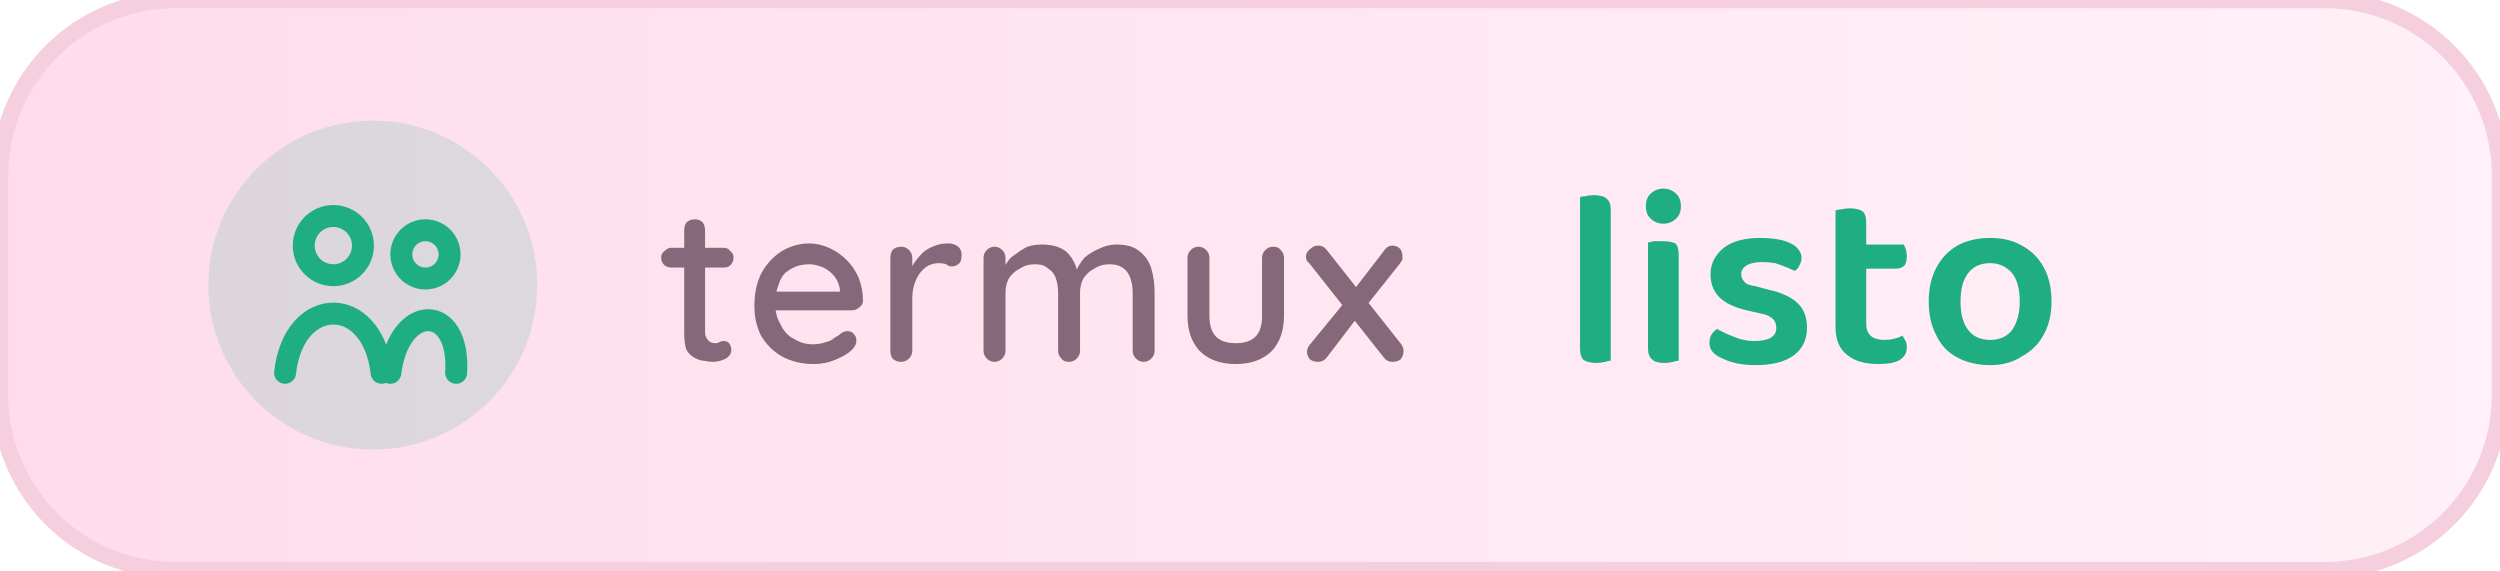
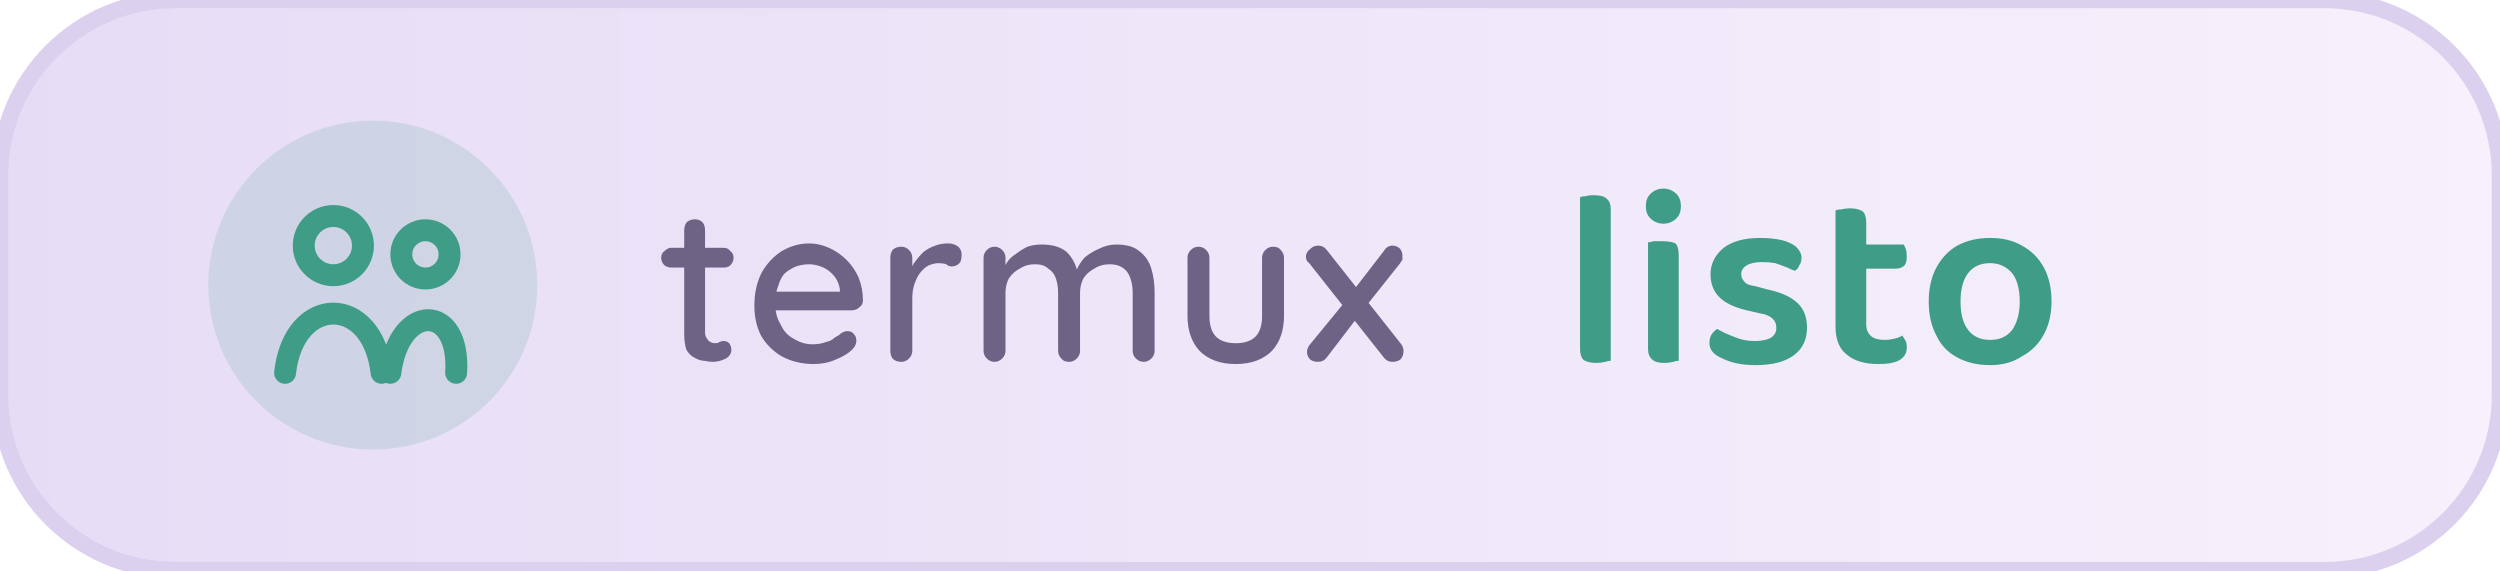
<svg xmlns="http://www.w3.org/2000/svg" viewBox="0 0 228 52" width="228" height="52" role="img" aria-label="termux listo">
  <defs>
    <linearGradient id="gi" x1="0" y1="0" x2="1" y2="0">
-       <stop offset="0" stop-color="#FFDCEB" />
-       <stop offset="1" stop-color="#FFF1F7" />
+       <stop offset="0" stop-color="#E7DCF6" />
+       <stop offset="1" stop-color="#F6F1FC" />
    </linearGradient>
  </defs>
-   <rect x="0" y="0" width="228" height="52" rx="16" ry="16" fill="url(#gi)" stroke="#F6CFDF" stroke-width="1.5" />
-   <circle cx="34" cy="26" r="15" fill="#1FAE7F" opacity="0.16" />
-   <g fill="none" stroke="#1FAE7F" stroke-width="2" stroke-linecap="round" stroke-linejoin="round">
+   <rect x="0" y="0" width="228" height="52" rx="16" ry="16" fill="url(#gi)" stroke="#DCD0EF" stroke-width="1.5" />
+   <circle cx="34" cy="26" r="15" fill="#3F9C86" opacity="0.16" />
+   <g fill="none" stroke="#3F9C86" stroke-width="2" stroke-linecap="round" stroke-linejoin="round">
    <circle cx="30.4" cy="22.4" r="2.7" />
    <path d="M 26 34 C 26.8 26.8 34 26.8 34.8 34" />
    <circle cx="38.8" cy="23.2" r="2.2" />
    <path d="M 35.6 34 C 36.4 27.6 42 27.6 41.6 34" />
  </g>
-   <path d="M61.2 22.6H66Q66.4 22.6 66.6 22.9Q66.9 23.1 66.9 23.5Q66.9 23.9 66.6 24.2Q66.4 24.4 66 24.4H61.2Q60.9 24.4 60.6 24.2Q60.3 23.9 60.3 23.5Q60.3 23.1 60.6 22.9Q60.9 22.6 61.2 22.6ZM63.4 20Q63.8 20 64.1 20.3Q64.3 20.6 64.3 21V30.3Q64.3 30.7 64.5 30.9Q64.6 31.1 64.8 31.2Q65 31.3 65.2 31.3Q65.5 31.3 65.6 31.2Q65.8 31.1 66 31.1Q66.3 31.1 66.5 31.3Q66.7 31.6 66.7 31.9Q66.7 32.4 66.2 32.7Q65.6 33 65 33Q64.7 33 64.2 32.9Q63.8 32.9 63.3 32.6Q62.9 32.4 62.6 31.9Q62.4 31.3 62.4 30.4V21Q62.4 20.6 62.6 20.3Q62.9 20 63.4 20Z M74.2 33.2Q72.6 33.2 71.3 32.5Q70.1 31.8 69.4 30.6Q68.8 29.4 68.8 27.9Q68.8 26.1 69.5 24.8Q70.2 23.6 71.3 22.9Q72.5 22.2 73.8 22.2Q74.7 22.2 75.6 22.6Q76.5 23 77.2 23.7Q77.9 24.4 78.3 25.3Q78.7 26.3 78.7 27.4Q78.7 27.8 78.4 28Q78.1 28.3 77.7 28.3H69.9L69.4 26.6H76.9L76.6 26.9V26.4Q76.5 25.7 76.1 25.2Q75.7 24.7 75.1 24.4Q74.4 24.1 73.8 24.1Q73.2 24.1 72.6 24.3Q72.1 24.5 71.6 24.9Q71.2 25.3 71 26Q70.7 26.7 70.7 27.7Q70.7 28.8 71.2 29.6Q71.6 30.5 72.4 30.9Q73.2 31.4 74.1 31.4Q74.8 31.4 75.3 31.2Q75.8 31.1 76.1 30.8Q76.5 30.6 76.7 30.4Q77 30.2 77.3 30.2Q77.7 30.2 77.9 30.5Q78.1 30.7 78.1 31.1Q78.1 31.5 77.7 31.9Q77.2 32.4 76.2 32.8Q75.3 33.2 74.2 33.2Z M82.2 33Q81.7 33 81.4 32.7Q81.2 32.4 81.2 32V23.5Q81.2 23.1 81.4 22.8Q81.7 22.5 82.2 22.5Q82.6 22.5 82.9 22.8Q83.2 23.1 83.2 23.5V25.8L83 24.9Q83.1 24.3 83.5 23.8Q83.8 23.4 84.2 23Q84.7 22.6 85.3 22.4Q85.8 22.2 86.5 22.2Q87 22.2 87.4 22.5Q87.7 22.8 87.7 23.2Q87.7 23.8 87.5 24Q87.2 24.3 86.8 24.3Q86.5 24.3 86.3 24.1Q86 24 85.6 24Q85.2 24 84.7 24.2Q84.3 24.4 83.9 24.9Q83.6 25.3 83.4 25.9Q83.2 26.5 83.2 27.2V32Q83.2 32.4 82.9 32.7Q82.6 33 82.2 33Z M95 22.3Q96.5 22.3 97.3 23Q98.1 23.8 98.3 25L98 24.9L98.2 24.6Q98.4 24.1 98.9 23.5Q99.5 23 100.2 22.7Q101 22.3 101.8 22.3Q103.2 22.3 103.9 22.9Q104.7 23.5 105 24.5Q105.3 25.5 105.3 26.7V32Q105.3 32.4 105 32.7Q104.7 33 104.3 33Q103.9 33 103.6 32.7Q103.3 32.4 103.3 32V26.7Q103.3 26 103.1 25.4Q102.9 24.8 102.5 24.5Q102 24.1 101.2 24.1Q100.4 24.1 99.8 24.5Q99.2 24.8 98.8 25.4Q98.5 26 98.5 26.7V32Q98.5 32.4 98.2 32.7Q97.9 33 97.5 33Q97 33 96.8 32.7Q96.5 32.4 96.5 32V26.7Q96.5 26 96.3 25.4Q96.1 24.8 95.6 24.5Q95.2 24.1 94.4 24.1Q93.6 24.1 93 24.5Q92.4 24.8 92 25.4Q91.7 26 91.7 26.7V32Q91.7 32.4 91.4 32.7Q91.1 33 90.7 33Q90.3 33 90 32.7Q89.7 32.4 89.7 32V23.5Q89.7 23.1 90 22.8Q90.3 22.5 90.7 22.5Q91.1 22.5 91.4 22.8Q91.7 23.1 91.7 23.5V24.7L91.3 24.9Q91.5 24.5 91.8 24Q92.1 23.5 92.6 23.2Q93.1 22.8 93.7 22.5Q94.3 22.3 95 22.3Z M116.1 22.5Q116.6 22.5 116.8 22.8Q117.1 23.1 117.1 23.5V28.8Q117.1 30.8 116 32Q114.8 33.2 112.7 33.2Q110.6 33.2 109.4 32Q108.3 30.8 108.3 28.8V23.5Q108.3 23.1 108.6 22.8Q108.9 22.5 109.3 22.5Q109.7 22.5 110 22.8Q110.3 23.1 110.3 23.5V28.8Q110.3 30.1 110.9 30.7Q111.5 31.3 112.7 31.3Q113.9 31.3 114.5 30.7Q115.1 30.1 115.1 28.8V23.5Q115.1 23.1 115.4 22.8Q115.7 22.5 116.1 22.5Z M120.2 22.4Q120.7 22.4 121 22.8L127.8 31.4Q128 31.7 128 32Q128 32.5 127.7 32.8Q127.4 33 127 33Q126.5 33 126.2 32.6L119.4 24Q119.1 23.8 119.1 23.4Q119.1 23 119.5 22.7Q119.8 22.4 120.2 22.4ZM120.2 33Q119.8 33 119.5 32.8Q119.2 32.5 119.2 32.1Q119.2 31.8 119.4 31.5L122.6 27.6L123.6 29.2L121 32.6Q120.7 33 120.2 33ZM127 22.4Q127.4 22.4 127.7 22.7Q127.9 23 127.9 23.3Q127.9 23.5 127.9 23.7Q127.8 23.8 127.7 24L124.6 27.9L123.5 26.4L126.2 22.9Q126.5 22.4 127 22.4Z" fill="#87687A" />
-   <path d="M144.1 26.9 146.9 27V32.9Q146.7 32.9 146.4 33Q146 33.1 145.6 33.1Q144.8 33.1 144.4 32.8Q144.1 32.5 144.1 31.8ZM146.9 28.4 144.1 28.3V18Q144.2 17.9 144.6 17.9Q144.9 17.8 145.3 17.8Q146.2 17.8 146.5 18.1Q146.9 18.4 146.9 19.1Z M150.1 18.8Q150.1 18.1 150.5 17.7Q151 17.2 151.7 17.2Q152.4 17.2 152.9 17.7Q153.3 18.1 153.3 18.8Q153.3 19.5 152.9 19.9Q152.4 20.4 151.7 20.4Q151 20.4 150.5 19.9Q150.1 19.5 150.1 18.8ZM150.3 26.9H153.1V32.9Q152.9 32.9 152.6 33Q152.2 33.1 151.8 33.1Q151 33.1 150.7 32.8Q150.3 32.5 150.3 31.8ZM153.1 28.3H150.3V22.1Q150.5 22.1 150.8 22Q151.2 22 151.6 22Q152.4 22 152.8 22.2Q153.1 22.5 153.1 23.3Z M164.8 29.9Q164.8 31.5 163.6 32.4Q162.4 33.3 160.1 33.3Q158.3 33.3 157.1 32.7Q155.9 32.2 155.9 31.3Q155.9 30.8 156.1 30.5Q156.3 30.2 156.6 30Q157.3 30.4 158.1 30.7Q159 31.1 160 31.1Q162 31.1 162 29.9Q162 29.4 161.7 29.1Q161.3 28.7 160.6 28.6L159.3 28.3Q157.6 27.9 156.8 27.1Q156 26.3 156 25Q156 23.6 157.2 22.6Q158.4 21.7 160.5 21.7Q161.6 21.7 162.5 21.9Q163.3 22.1 163.8 22.5Q164.3 23 164.3 23.5Q164.3 23.9 164.1 24.2Q164 24.5 163.7 24.7Q163.4 24.6 163 24.4Q162.5 24.2 161.9 24Q161.3 23.9 160.7 23.9Q159.8 23.9 159.3 24.2Q158.8 24.5 158.8 25Q158.8 25.4 159.1 25.7Q159.3 26 160.1 26.1L161.2 26.4Q163.1 26.8 164 27.7Q164.8 28.5 164.8 29.9Z M167.4 26.9H170.2V29.6Q170.2 30.3 170.7 30.7Q171.1 31 171.9 31Q172.3 31 172.7 30.9Q173.2 30.8 173.5 30.6Q173.6 30.8 173.8 31.1Q173.9 31.3 173.9 31.7Q173.9 32.4 173.3 32.8Q172.7 33.2 171.3 33.2Q169.5 33.2 168.5 32.4Q167.4 31.6 167.4 29.8ZM169.1 24.5V22.3H173.6Q173.7 22.4 173.8 22.7Q173.9 23 173.9 23.4Q173.9 23.9 173.7 24.2Q173.4 24.5 172.9 24.5ZM170.2 27.5H167.4V19.2Q167.6 19.1 167.9 19.1Q168.3 19 168.7 19Q169.5 19 169.9 19.3Q170.2 19.6 170.2 20.3Z M187.1 27.5Q187.1 29.2 186.4 30.5Q185.7 31.8 184.4 32.5Q183.2 33.3 181.5 33.3Q179.8 33.3 178.5 32.6Q177.2 31.9 176.6 30.6Q175.9 29.3 175.9 27.5Q175.9 25.7 176.6 24.4Q177.3 23.1 178.5 22.4Q179.8 21.7 181.5 21.7Q183.2 21.7 184.4 22.4Q185.7 23.1 186.4 24.4Q187.1 25.7 187.1 27.5ZM181.5 24Q180.2 24 179.5 24.9Q178.8 25.8 178.8 27.5Q178.8 29.2 179.5 30.1Q180.2 31 181.5 31Q182.8 31 183.5 30.1Q184.2 29.1 184.2 27.5Q184.2 25.8 183.5 24.9Q182.7 24 181.5 24Z" fill="#1FAE7F" />
+   <path d="M61.2 22.6H66Q66.4 22.6 66.6 22.9Q66.9 23.1 66.9 23.5Q66.9 23.9 66.6 24.2Q66.4 24.4 66 24.4H61.2Q60.9 24.4 60.6 24.2Q60.3 23.9 60.3 23.5Q60.3 23.1 60.6 22.9Q60.9 22.6 61.2 22.6ZM63.4 20Q63.8 20 64.1 20.3Q64.3 20.6 64.3 21V30.3Q64.3 30.7 64.5 30.9Q64.6 31.1 64.8 31.2Q65 31.3 65.2 31.3Q65.5 31.3 65.6 31.2Q65.8 31.1 66 31.1Q66.3 31.1 66.5 31.3Q66.7 31.6 66.7 31.9Q66.7 32.4 66.2 32.7Q65.6 33 65 33Q64.7 33 64.2 32.9Q63.8 32.9 63.3 32.6Q62.9 32.4 62.6 31.9Q62.4 31.3 62.4 30.4V21Q62.4 20.6 62.6 20.3Q62.9 20 63.4 20Z M74.2 33.2Q72.6 33.2 71.3 32.5Q70.1 31.8 69.4 30.6Q68.8 29.4 68.8 27.9Q68.8 26.1 69.5 24.8Q70.2 23.6 71.3 22.9Q72.5 22.2 73.8 22.2Q74.7 22.2 75.6 22.6Q76.5 23 77.2 23.7Q77.9 24.4 78.3 25.3Q78.7 26.3 78.7 27.4Q78.7 27.8 78.4 28Q78.1 28.3 77.7 28.3H69.9L69.4 26.6H76.9L76.6 26.9V26.4Q76.5 25.7 76.1 25.2Q75.7 24.7 75.1 24.4Q74.4 24.1 73.8 24.1Q73.2 24.1 72.6 24.3Q72.1 24.5 71.6 24.9Q71.2 25.3 71 26Q70.7 26.7 70.7 27.7Q70.7 28.8 71.2 29.6Q71.6 30.5 72.4 30.9Q73.2 31.4 74.1 31.4Q74.8 31.4 75.3 31.2Q75.8 31.1 76.1 30.8Q76.5 30.6 76.7 30.4Q77 30.2 77.3 30.2Q77.7 30.2 77.9 30.5Q78.1 30.7 78.1 31.1Q78.1 31.5 77.7 31.9Q77.2 32.4 76.2 32.8Q75.3 33.2 74.2 33.2Z M82.2 33Q81.7 33 81.4 32.7Q81.2 32.4 81.2 32V23.5Q81.2 23.1 81.4 22.8Q81.7 22.5 82.2 22.5Q82.6 22.5 82.9 22.8Q83.2 23.1 83.2 23.5V25.8L83 24.9Q83.1 24.3 83.5 23.8Q83.8 23.4 84.2 23Q84.7 22.6 85.3 22.4Q85.8 22.2 86.5 22.2Q87 22.2 87.4 22.5Q87.7 22.8 87.7 23.2Q87.7 23.8 87.5 24Q87.2 24.3 86.8 24.3Q86.5 24.3 86.3 24.1Q86 24 85.6 24Q85.2 24 84.7 24.2Q84.3 24.4 83.9 24.9Q83.6 25.3 83.4 25.9Q83.2 26.5 83.2 27.2V32Q83.2 32.4 82.9 32.7Q82.6 33 82.2 33Z M95 22.3Q96.5 22.3 97.3 23Q98.1 23.8 98.3 25L98 24.9L98.2 24.6Q98.4 24.1 98.9 23.5Q99.5 23 100.2 22.7Q101 22.3 101.8 22.3Q103.2 22.3 103.9 22.9Q104.7 23.5 105 24.5Q105.3 25.5 105.3 26.7V32Q105.3 32.4 105 32.7Q104.7 33 104.3 33Q103.9 33 103.6 32.7Q103.3 32.4 103.3 32V26.7Q103.3 26 103.1 25.4Q102.9 24.8 102.5 24.5Q102 24.1 101.2 24.1Q100.4 24.1 99.8 24.5Q99.2 24.8 98.8 25.4Q98.5 26 98.5 26.7V32Q98.5 32.4 98.2 32.7Q97.9 33 97.5 33Q97 33 96.8 32.7Q96.5 32.4 96.5 32V26.7Q96.5 26 96.3 25.4Q96.1 24.8 95.6 24.5Q95.2 24.1 94.4 24.1Q93.6 24.1 93 24.5Q92.4 24.8 92 25.4Q91.7 26 91.7 26.7V32Q91.7 32.4 91.4 32.7Q91.1 33 90.7 33Q90.3 33 90 32.7Q89.7 32.4 89.7 32V23.5Q89.7 23.1 90 22.8Q90.3 22.5 90.7 22.5Q91.1 22.5 91.4 22.8Q91.7 23.1 91.7 23.5V24.7L91.3 24.9Q91.5 24.5 91.8 24Q92.1 23.5 92.6 23.2Q93.1 22.8 93.7 22.5Q94.3 22.3 95 22.3Z M116.1 22.5Q116.6 22.5 116.8 22.8Q117.1 23.1 117.1 23.5V28.8Q117.1 30.8 116 32Q114.8 33.2 112.7 33.2Q110.6 33.2 109.4 32Q108.3 30.8 108.3 28.8V23.5Q108.3 23.1 108.6 22.8Q108.9 22.5 109.3 22.5Q109.7 22.5 110 22.8Q110.3 23.1 110.3 23.5V28.8Q110.3 30.1 110.9 30.7Q111.5 31.3 112.7 31.3Q113.9 31.3 114.5 30.7Q115.1 30.1 115.1 28.8V23.5Q115.1 23.1 115.4 22.8Q115.7 22.5 116.1 22.5Z M120.2 22.4Q120.7 22.4 121 22.8L127.8 31.4Q128 31.7 128 32Q128 32.5 127.7 32.8Q127.4 33 127 33Q126.5 33 126.2 32.6L119.4 24Q119.1 23.8 119.1 23.4Q119.1 23 119.5 22.7Q119.8 22.4 120.2 22.4ZM120.2 33Q119.8 33 119.5 32.8Q119.2 32.5 119.2 32.1Q119.2 31.8 119.4 31.5L122.6 27.6L123.6 29.2L121 32.6Q120.7 33 120.2 33ZM127 22.4Q127.4 22.4 127.7 22.7Q127.9 23 127.9 23.3Q127.9 23.5 127.9 23.7Q127.8 23.8 127.7 24L124.6 27.9L123.5 26.4L126.2 22.9Q126.5 22.4 127 22.4Z" fill="#6E6285" />
+   <path d="M144.1 26.9 146.9 27V32.9Q146.7 32.9 146.4 33Q146 33.1 145.6 33.1Q144.8 33.1 144.4 32.8Q144.1 32.5 144.1 31.8ZM146.9 28.4 144.1 28.3V18Q144.2 17.9 144.6 17.9Q144.9 17.8 145.3 17.8Q146.2 17.8 146.5 18.1Q146.9 18.4 146.9 19.1Z M150.1 18.8Q150.1 18.1 150.5 17.7Q151 17.2 151.7 17.2Q152.4 17.2 152.9 17.7Q153.3 18.1 153.3 18.8Q153.3 19.5 152.9 19.9Q152.4 20.4 151.7 20.4Q151 20.4 150.5 19.9Q150.1 19.5 150.1 18.8ZM150.3 26.9H153.1V32.9Q152.9 32.9 152.6 33Q152.2 33.1 151.8 33.1Q151 33.1 150.7 32.8Q150.3 32.5 150.3 31.8ZM153.1 28.3H150.3V22.1Q150.5 22.1 150.8 22Q151.2 22 151.6 22Q152.4 22 152.8 22.2Q153.1 22.5 153.1 23.3Z M164.8 29.9Q164.8 31.5 163.6 32.4Q162.4 33.3 160.1 33.3Q158.3 33.3 157.1 32.7Q155.9 32.2 155.9 31.3Q155.9 30.8 156.1 30.5Q156.3 30.2 156.6 30Q157.3 30.4 158.1 30.7Q159 31.1 160 31.1Q162 31.1 162 29.9Q162 29.4 161.7 29.1Q161.3 28.7 160.6 28.6L159.3 28.3Q157.6 27.9 156.8 27.1Q156 26.3 156 25Q156 23.6 157.2 22.6Q158.4 21.7 160.5 21.7Q161.6 21.7 162.5 21.9Q163.3 22.1 163.8 22.5Q164.3 23 164.3 23.5Q164.3 23.9 164.1 24.2Q164 24.5 163.7 24.7Q163.4 24.6 163 24.4Q162.5 24.2 161.9 24Q161.3 23.9 160.7 23.9Q159.8 23.9 159.3 24.2Q158.8 24.5 158.8 25Q158.8 25.4 159.1 25.7Q159.3 26 160.1 26.1L161.2 26.4Q163.1 26.8 164 27.7Q164.8 28.5 164.8 29.9Z M167.4 26.9H170.2V29.6Q170.2 30.3 170.7 30.7Q171.1 31 171.9 31Q172.3 31 172.7 30.9Q173.2 30.8 173.5 30.6Q173.6 30.8 173.8 31.1Q173.9 31.3 173.9 31.7Q173.9 32.4 173.3 32.8Q172.7 33.2 171.3 33.2Q169.5 33.2 168.5 32.4Q167.4 31.6 167.4 29.8ZM169.1 24.5V22.3H173.6Q173.7 22.4 173.8 22.7Q173.9 23 173.9 23.4Q173.9 23.9 173.7 24.2Q173.4 24.5 172.9 24.5ZM170.2 27.5H167.4V19.2Q167.6 19.1 167.9 19.1Q168.3 19 168.7 19Q169.5 19 169.9 19.3Q170.2 19.6 170.2 20.3Z M187.1 27.5Q187.1 29.2 186.4 30.5Q185.7 31.8 184.4 32.5Q183.2 33.3 181.5 33.3Q179.8 33.3 178.5 32.6Q177.2 31.9 176.6 30.6Q175.9 29.3 175.9 27.5Q175.9 25.7 176.6 24.4Q177.3 23.1 178.5 22.4Q179.8 21.7 181.5 21.7Q183.2 21.7 184.4 22.4Q185.7 23.1 186.4 24.4Q187.1 25.7 187.1 27.5ZM181.5 24Q180.2 24 179.5 24.9Q178.8 25.8 178.8 27.5Q178.8 29.2 179.5 30.1Q180.2 31 181.5 31Q182.8 31 183.5 30.1Q184.2 29.1 184.2 27.5Q184.2 25.8 183.5 24.9Q182.7 24 181.5 24Z" fill="#3F9C86" />
</svg>
